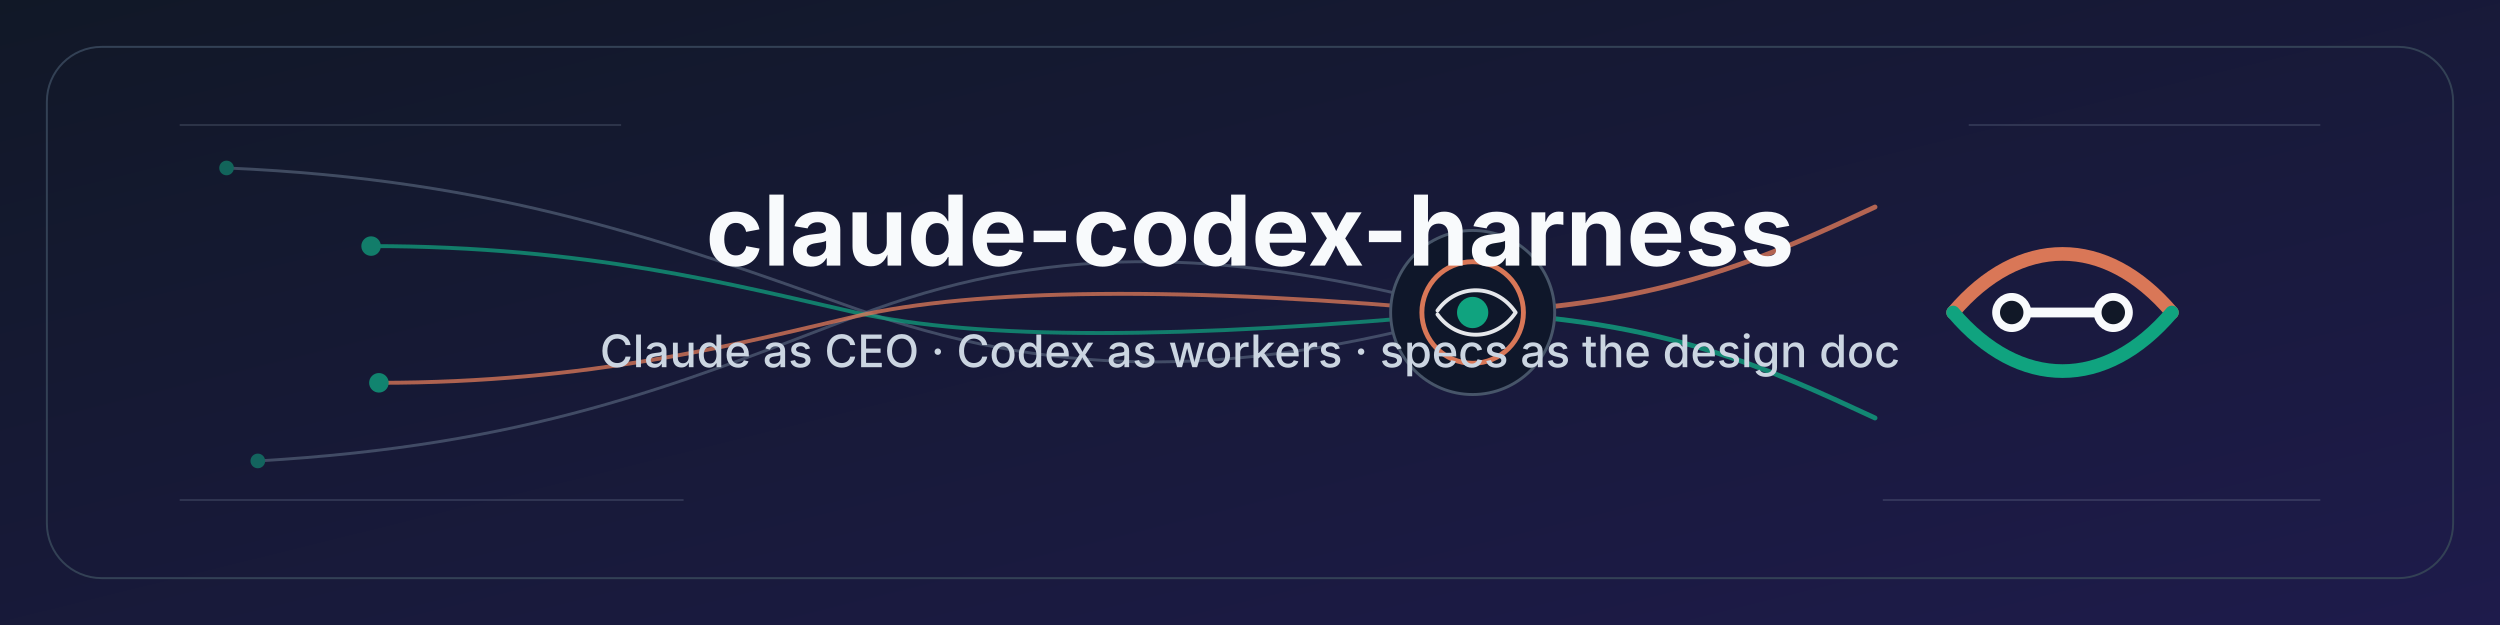
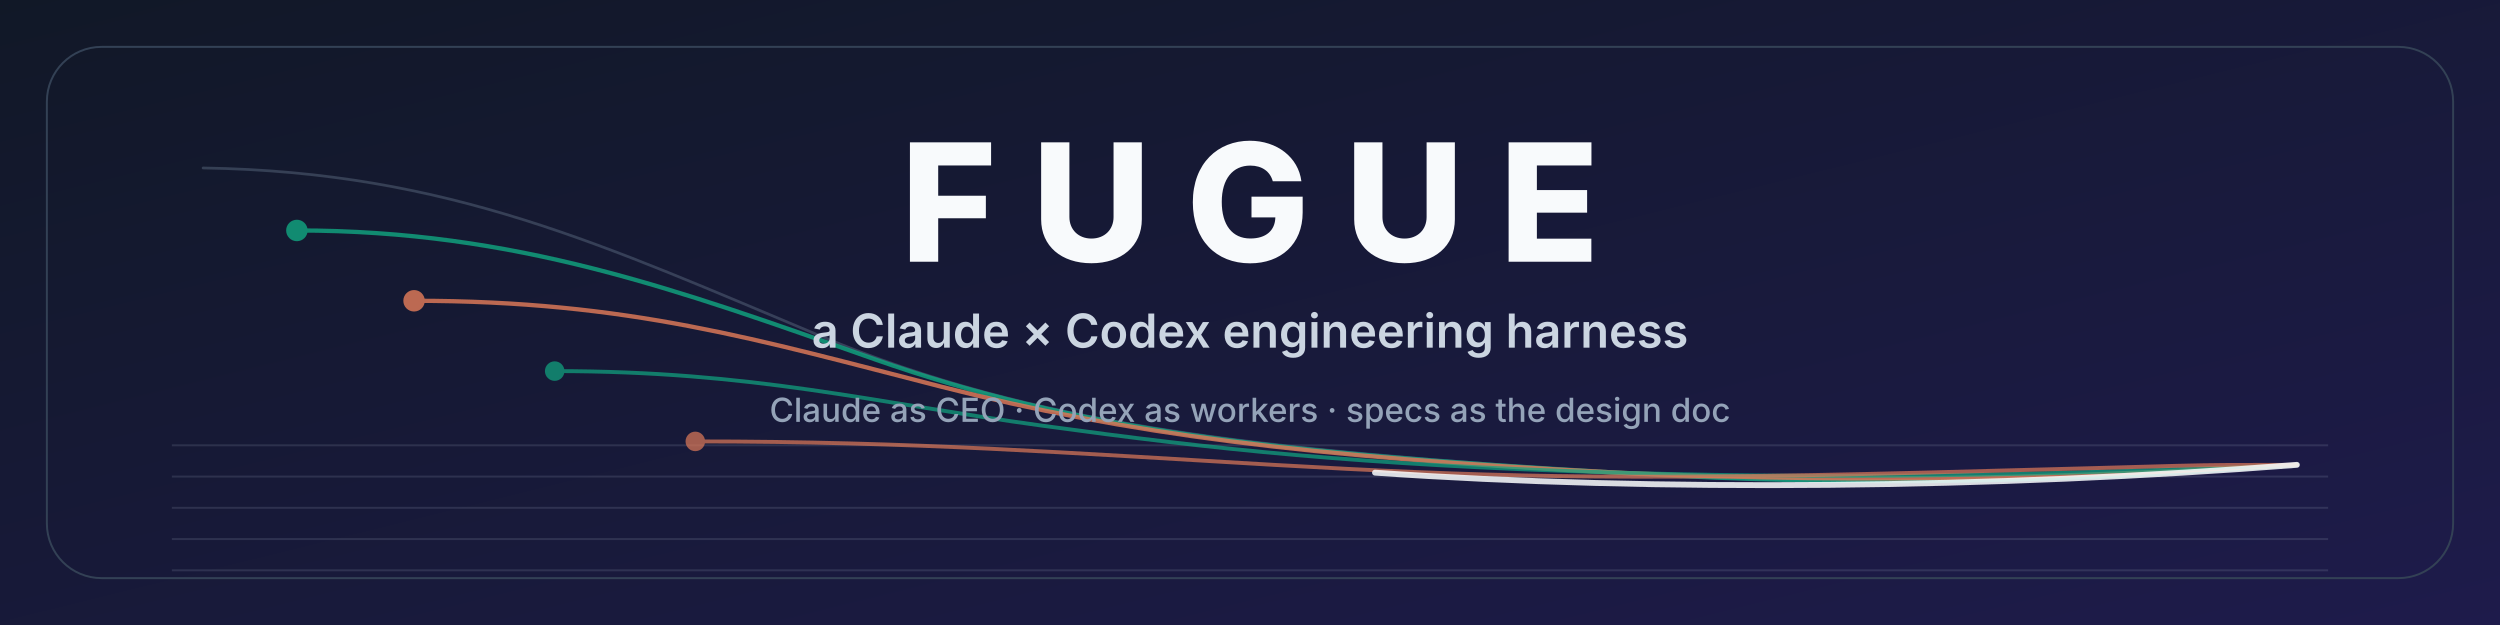
<svg xmlns="http://www.w3.org/2000/svg" viewBox="0 0 1280 320" role="img" aria-labelledby="title desc">
  <defs>
    <linearGradient id="bg" x1="0" y1="0" x2="1" y2="1">
      <stop offset="0" stop-color="#111827" />
      <stop offset="1" stop-color="#1e1b4b" />
    </linearGradient>
-     <marker id="dot" markerWidth="8" markerHeight="8" refX="4" refY="4">
+     <marker id="dotTeal" markerWidth="8" markerHeight="8" refX="4" refY="4">
      <circle cx="4" cy="4" r="2.5" fill="#10a37f" />
+     </marker>
+     <marker id="dotCoral" markerWidth="8" markerHeight="8" refX="4" refY="4">
+       <circle cx="4" cy="4" r="2.5" fill="#d97757" />
    </marker>
  </defs>
  <rect width="1280" height="320" fill="url(#bg)" />
  <rect x="24" y="24" width="1232" height="272" rx="28" fill="none" stroke="#334155" stroke-width="1" />
-   <g opacity=".2" stroke="#94a3b8" stroke-width="1">
-     <path d="M92 64H318" />
-     <path d="M92 256H350" />
-     <path d="M1008 64h180" />
-     <path d="M964 256h224" />
+   <g opacity=".18" stroke="#94a3b8" stroke-width="1">
+     <path d="M88 228H1192" />
+     <path d="M88 244H1192" />
+     <path d="M88 260H1192" />
+     <path d="M88 276H1192" />
+     <path d="M88 292H1192" />
  </g>
  <g fill="none" stroke-linecap="round">
-     <path d="M116 86 C256 92 342 124 438 158 S626 196 754 160" stroke="#64748b" stroke-width="1.5" opacity=".55" marker-start="url(#dot)" />
-     <path d="M132 236 C270 228 344 198 438 162 S622 124 754 160" stroke="#64748b" stroke-width="1.5" opacity=".55" marker-start="url(#dot)" />
-     <path d="M190 126 C300 126 376 146 438 160 S604 174 754 160" stroke="#10a37f" stroke-width="2" opacity=".72" marker-start="url(#dot)" />
-     <path d="M194 196 C302 196 378 176 438 162 S606 146 754 160" stroke="#d97757" stroke-width="2" opacity=".78" marker-start="url(#dot)" />
-     <path d="M754 160 C852 156 904 132 960 106" stroke="#d97757" stroke-width="2.5" opacity=".8" />
-     <path d="M754 160 C852 164 904 188 960 214" stroke="#10a37f" stroke-width="2.5" opacity=".8" />
-   </g>
-   <g transform="translate(754 160)">
-     <circle r="42" fill="#0f172a" stroke="#475569" stroke-width="1.5" />
-     <circle r="26" fill="none" stroke="#d97757" stroke-width="2.5" />
-     <circle r="8" fill="#10a37f" />
-     <path d="M-18 -1C-8 -15 12 -15 22 0M-18 1C-8 15 12 15 22 0" fill="none" stroke="#e5e7eb" stroke-width="2" stroke-linecap="round" />
+     <path d="M104 86 C230 88 310 126 420 172 S640 230 828 242 C950 250 1054 246 1176 238" stroke="#64748b" stroke-width="1.4" opacity=".42" />
+     <path d="M152 118 C264 118 346 148 448 184 S652 232 828 242 C960 250 1062 246 1176 238" stroke="#10a37f" stroke-width="2.2" opacity=".82" marker-start="url(#dotTeal)" />
+     <path d="M212 154 C322 154 388 174 482 198 S668 234 828 242 C966 248 1066 244 1176 238" stroke="#d97757" stroke-width="2.2" opacity=".85" marker-start="url(#dotCoral)" />
+     <path d="M284 190 C386 190 446 206 534 218 S694 238 828 242 C966 246 1072 242 1176 238" stroke="#10a37f" stroke-width="2" opacity=".72" marker-start="url(#dotTeal)" />
+     <path d="M356 226 C468 226 548 232 652 238 S826 246 984 242 S1110 238 1176 238" stroke="#d97757" stroke-width="2" opacity=".72" marker-start="url(#dotCoral)" />
+     <path d="M704 242 C848 252 1022 250 1176 238" stroke="#f8fafc" stroke-width="3" opacity=".86" />
  </g>
  <g font-family="ui-sans-serif, -apple-system, BlinkMacSystemFont, 'Segoe UI', sans-serif">
-     <text x="640" y="136" text-anchor="middle" fill="#f8fafc" font-size="50" font-weight="700">claude-codex-harness</text>
-     <text x="640" y="188" text-anchor="middle" fill="#cbd5e1" font-size="23" font-weight="500">Claude as CEO · Codex as workers · specs as the design doc</text>
-   </g>
-   <g transform="translate(1000 96)" fill="none" stroke-linecap="round" stroke-linejoin="round">
-     <path d="M0 64 C34 24 78 24 112 64" stroke="#d97757" stroke-width="7" />
-     <path d="M0 64 C34 104 78 104 112 64" stroke="#10a37f" stroke-width="7" />
-     <path d="M30 64h52" stroke="#f8fafc" stroke-width="5" />
-     <circle cx="30" cy="64" r="8" fill="#111827" stroke="#f8fafc" stroke-width="4" />
-     <circle cx="82" cy="64" r="8" fill="#111827" stroke="#f8fafc" stroke-width="4" />
+     <text x="640" y="134" text-anchor="middle" fill="#f8fafc" font-size="84" font-weight="760" letter-spacing="18">FUGUE</text>
+     <text x="640" y="178" text-anchor="middle" fill="#cbd5e1" font-size="24" font-weight="600">a Claude × Codex engineering harness</text>
+     <text x="640" y="216" text-anchor="middle" fill="#94a3b8" font-size="17" font-weight="500">Claude as CEO · Codex as workers · specs as the design doc</text>
  </g>
</svg>
